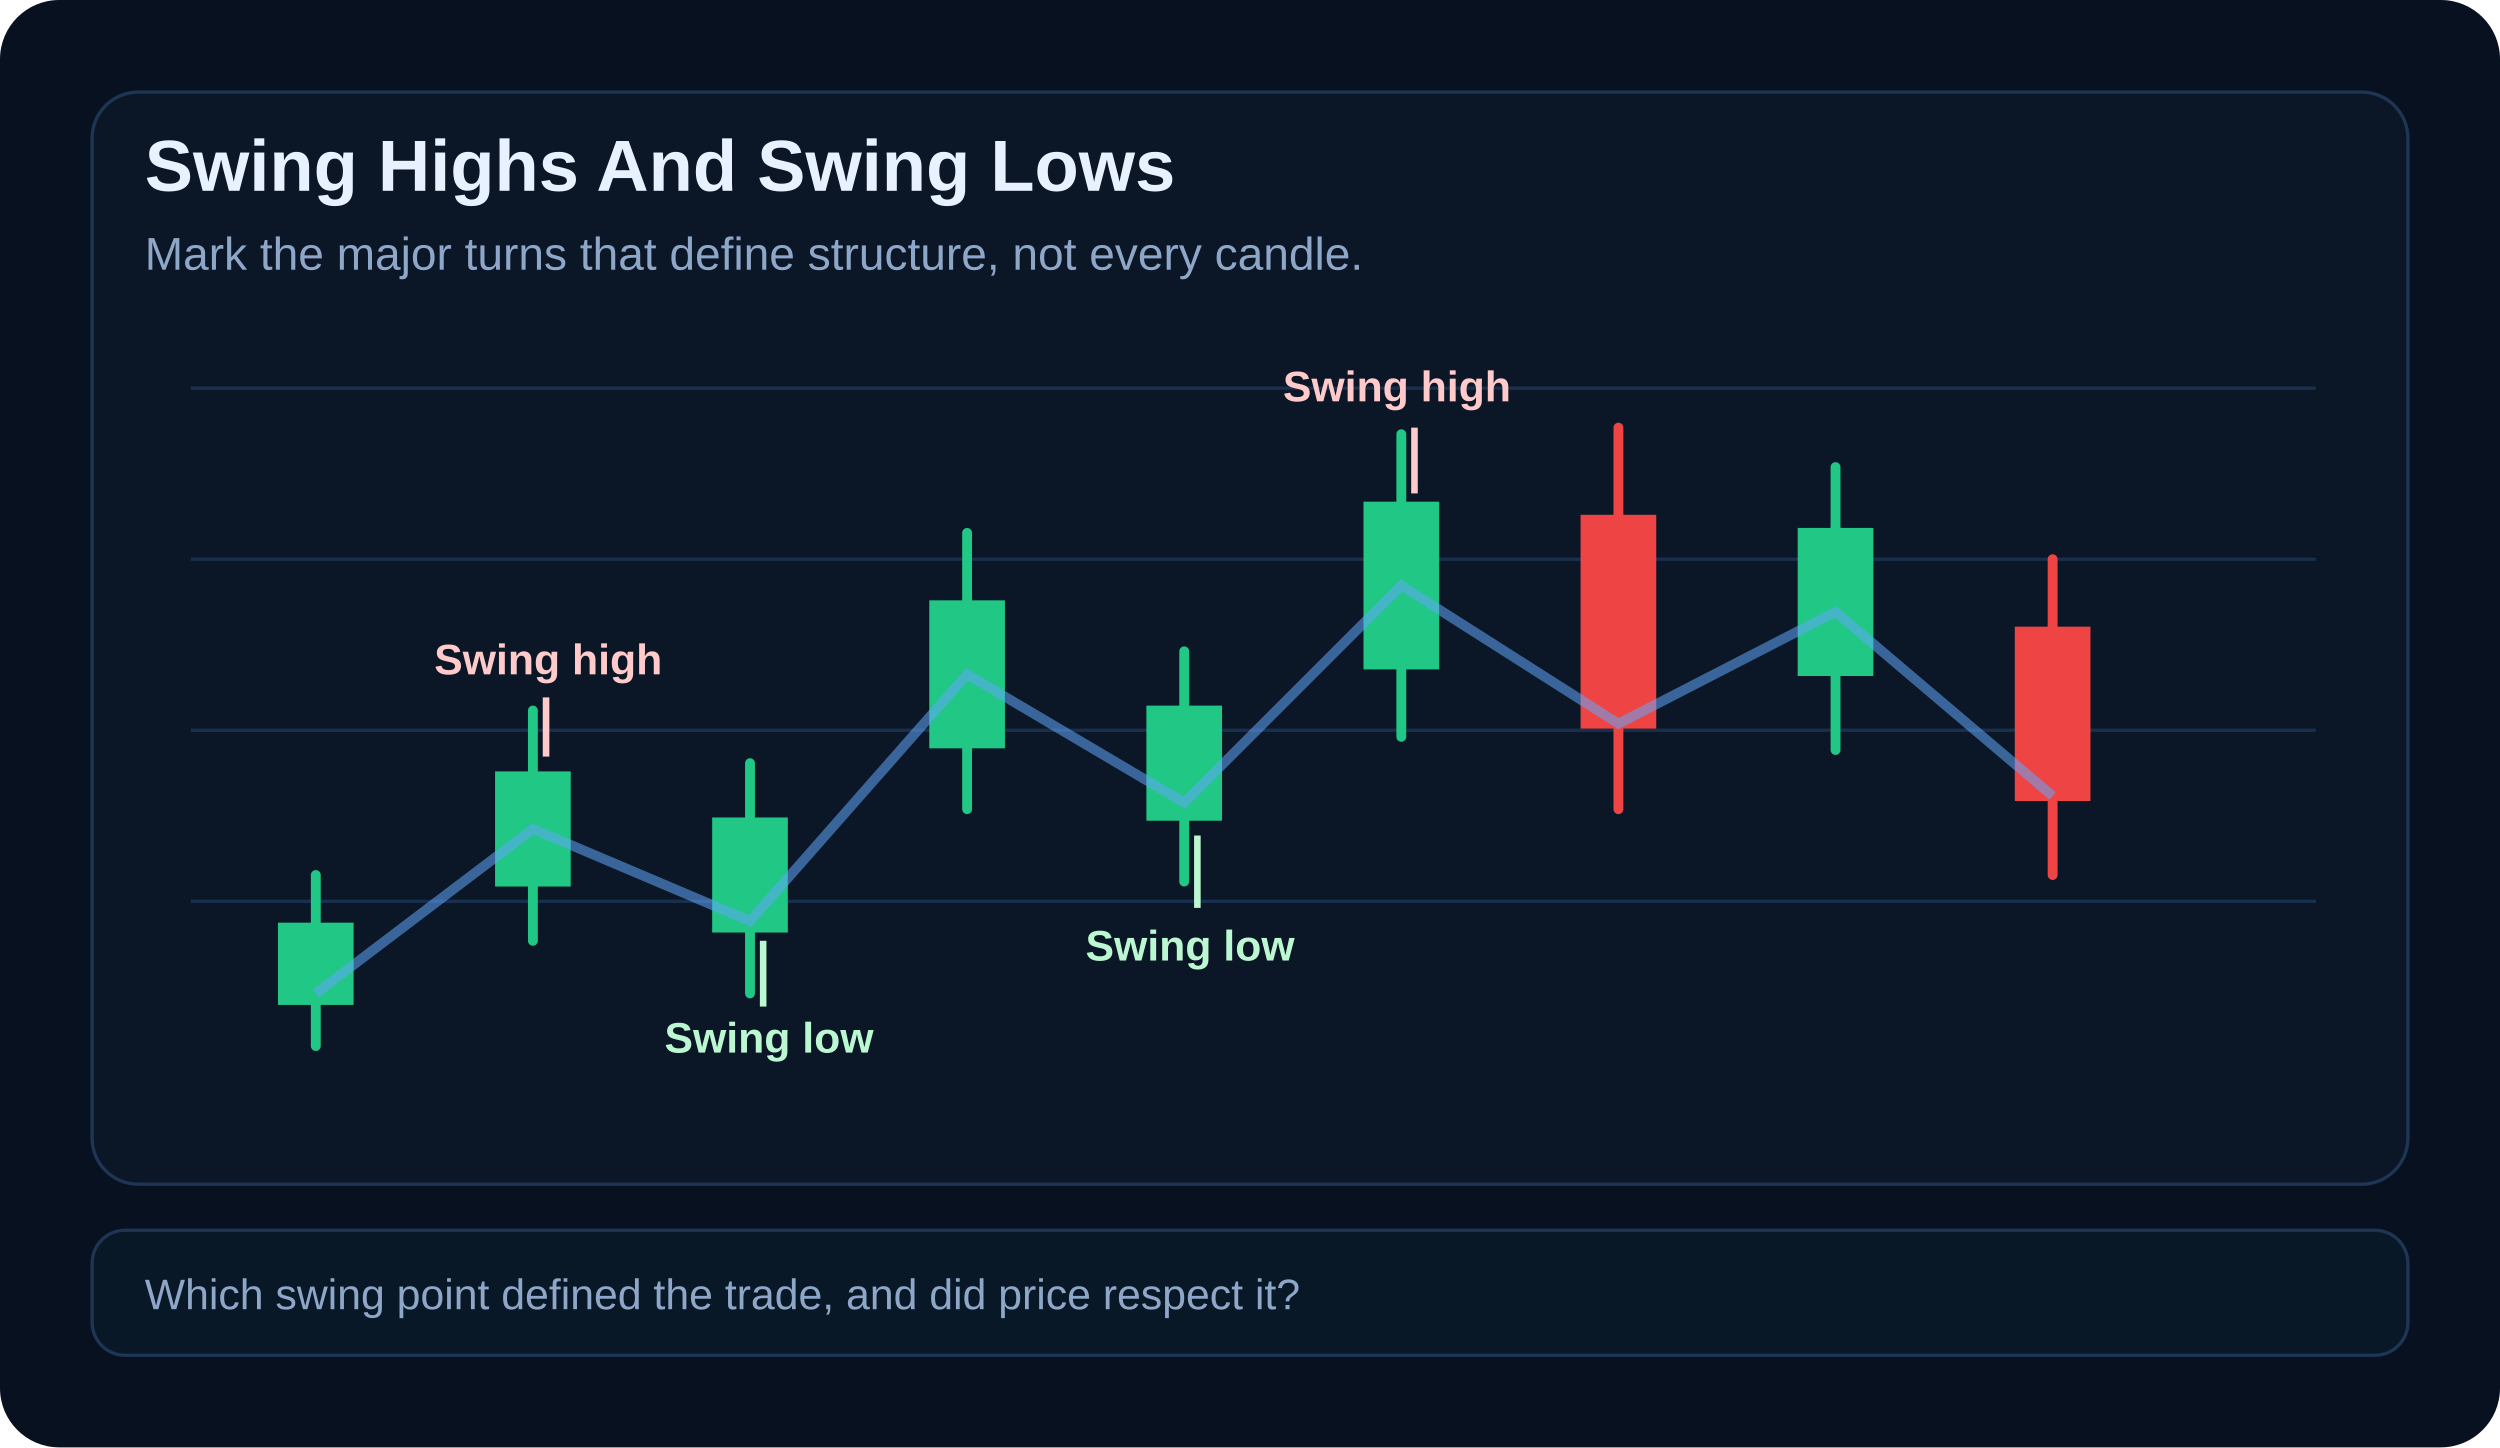
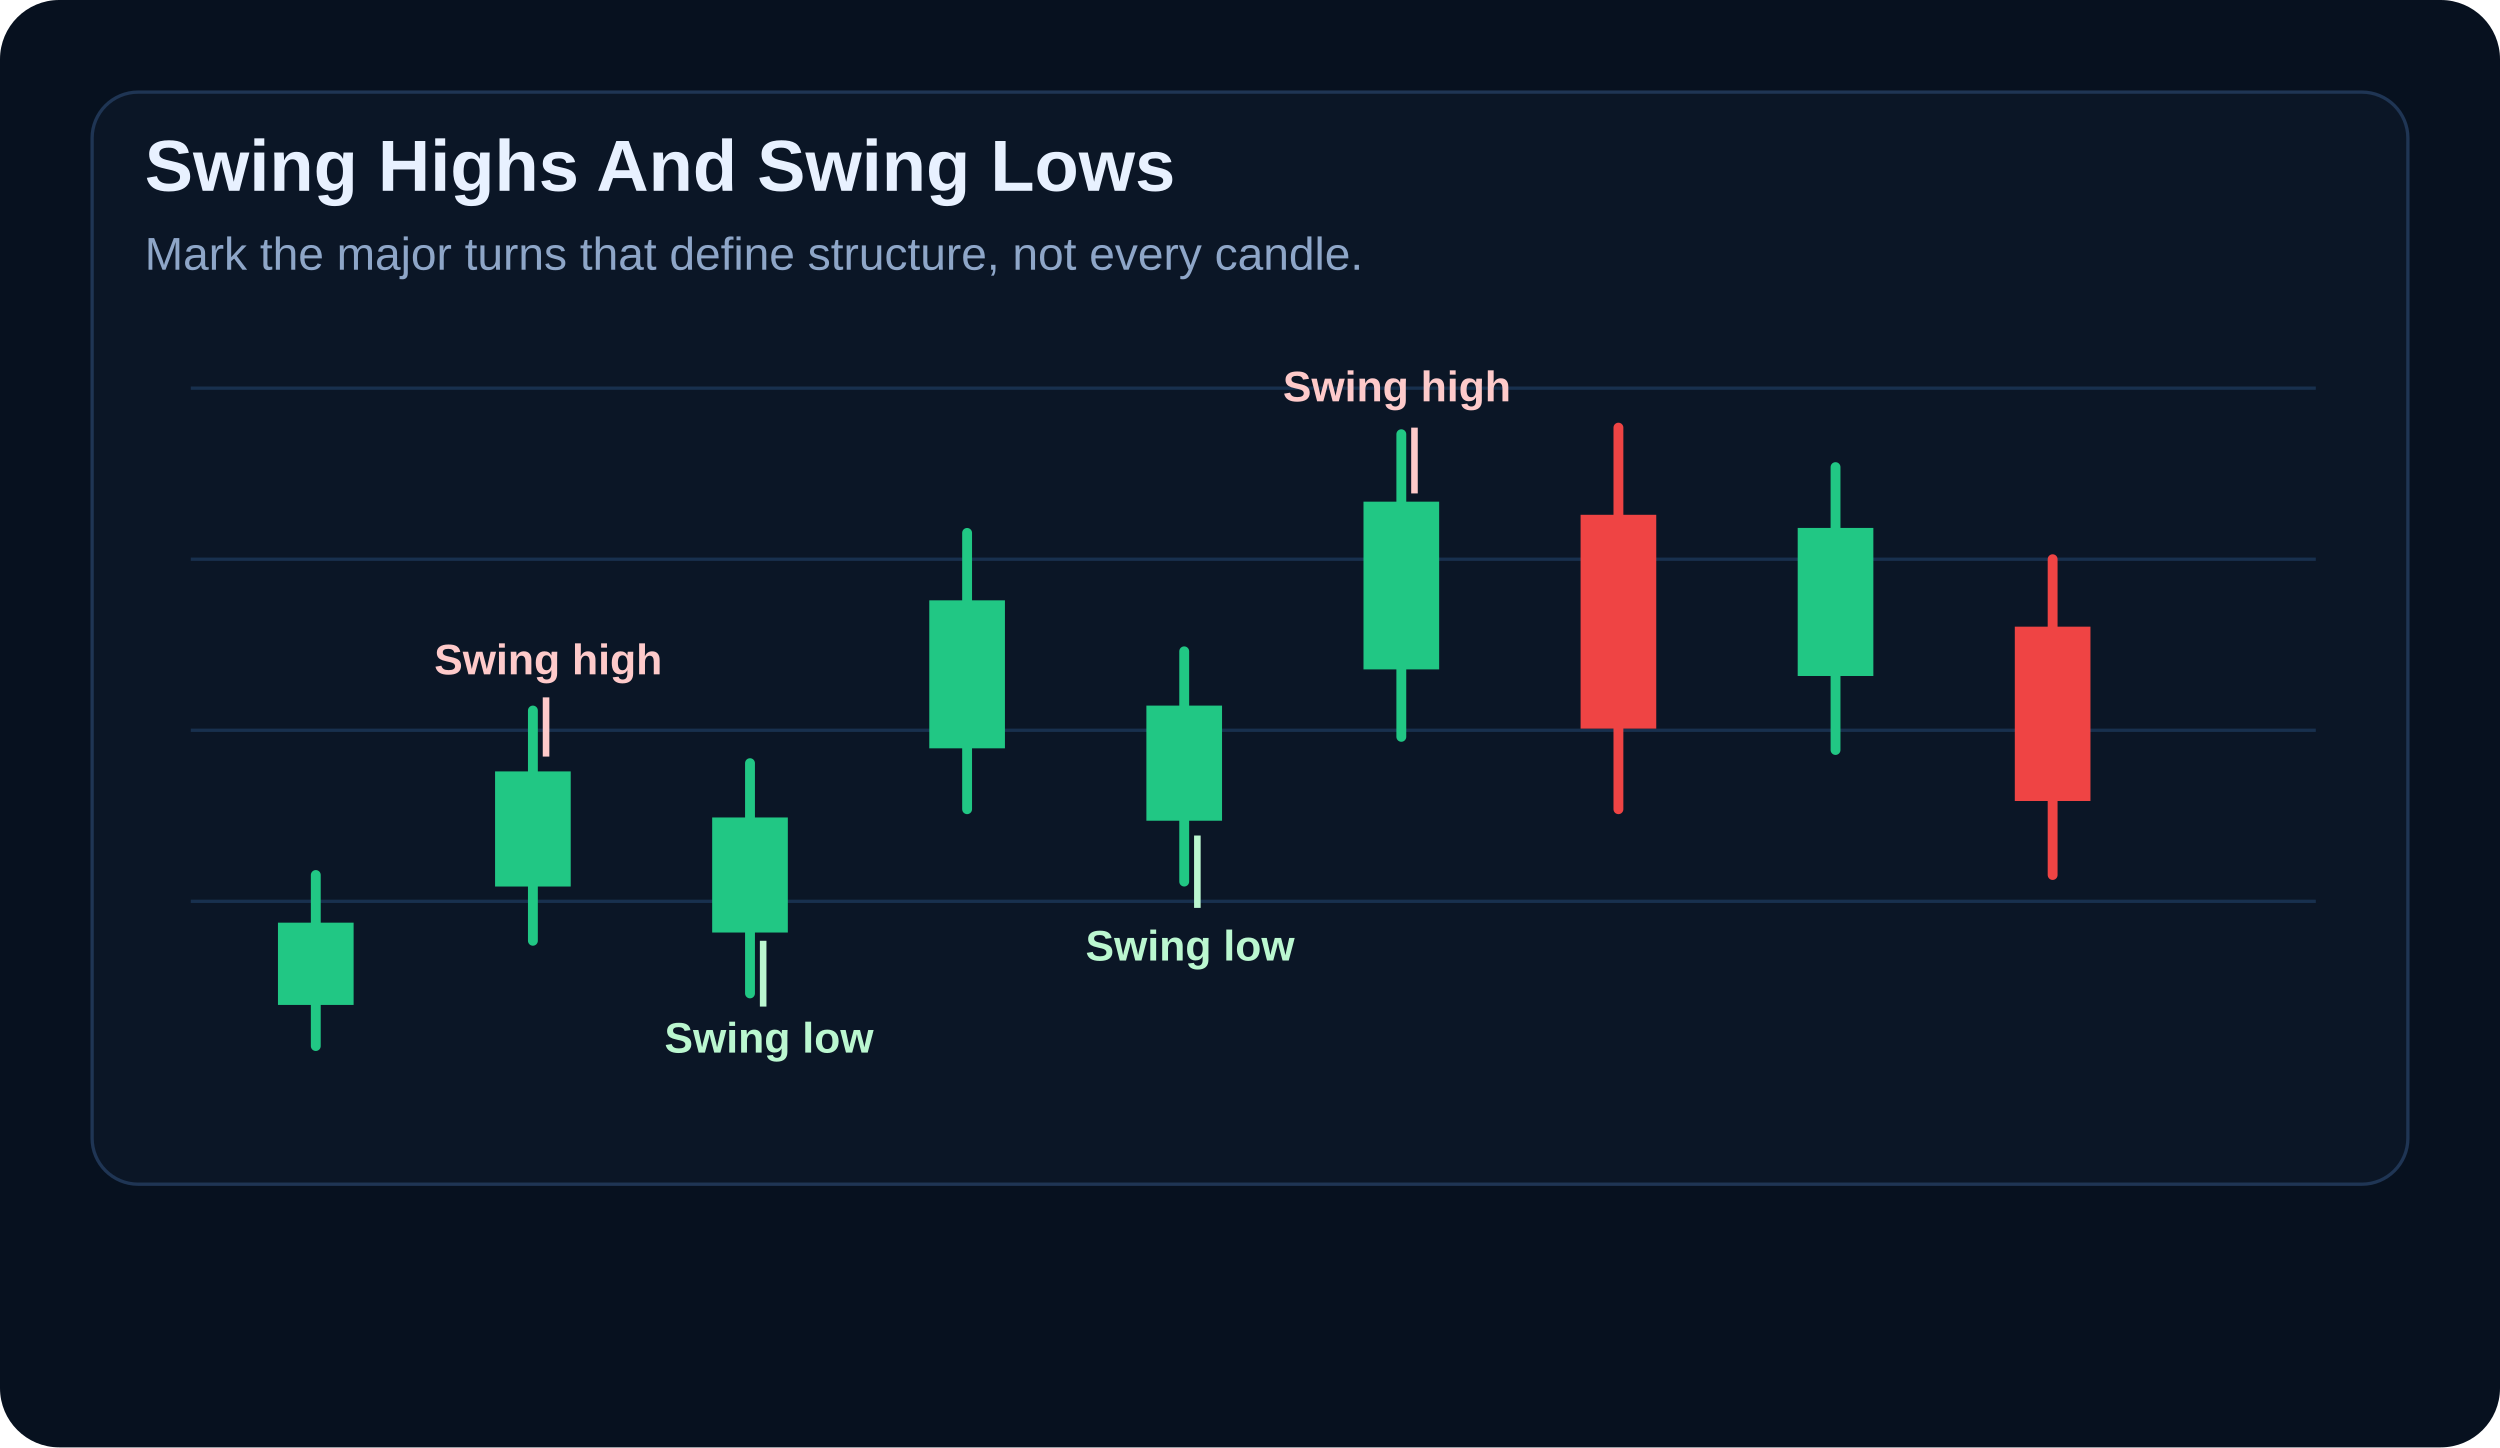
<svg xmlns="http://www.w3.org/2000/svg" viewBox="0 0 760 440" role="img" aria-labelledby="title desc">
  <rect width="760" height="440" rx="18" fill="#07111f" />
  <rect x="28" y="28" width="704" height="332" rx="14" fill="#0b1626" stroke="#1f3554" />
  <text x="44" y="58" fill="#e8f1ff" font-family="Arial, sans-serif" font-size="22" font-weight="700">Swing Highs And Swing Lows</text>
  <text x="44" y="82" fill="#8ea6c8" font-family="Arial, sans-serif" font-size="14">Mark the major turns that define structure, not every candle.</text>
  <g stroke="#18304e" stroke-width="1">
    <line x1="58" y1="118" x2="704" y2="118" />
    <line x1="58" y1="170" x2="704" y2="170" />
    <line x1="58" y1="222" x2="704" y2="222" />
    <line x1="58" y1="274" x2="704" y2="274" />
  </g>
  <g stroke-linecap="round" stroke-width="3">
    <g stroke="#21c784" fill="#21c784">
      <line x1="96" y1="266" x2="96" y2="318" />
      <rect x="86" y="282" width="20" height="22" />
      <line x1="162" y1="216" x2="162" y2="286" />
      <rect x="152" y="236" width="20" height="32" />
      <line x1="228" y1="232" x2="228" y2="302" />
      <rect x="218" y="250" width="20" height="32" />
      <line x1="294" y1="162" x2="294" y2="246" />
      <rect x="284" y="184" width="20" height="42" />
      <line x1="360" y1="198" x2="360" y2="268" />
      <rect x="350" y="216" width="20" height="32" />
      <line x1="426" y1="132" x2="426" y2="224" />
      <rect x="416" y="154" width="20" height="48" />
      <line x1="558" y1="142" x2="558" y2="228" />
      <rect x="548" y="162" width="20" height="42" />
    </g>
    <g stroke="#ef4444" fill="#ef4444">
      <line x1="492" y1="130" x2="492" y2="246" />
      <rect x="482" y="158" width="20" height="62" />
      <line x1="624" y1="170" x2="624" y2="266" />
      <rect x="614" y="192" width="20" height="50" />
    </g>
  </g>
-   <path d="M96 302 L162 252 L228 280 L294 205 L360 244 L426 178 L492 220 L558 186 L624 242" fill="none" stroke="#60a5fa" stroke-width="3" opacity=".55" />
  <g font-family="Arial, sans-serif" font-size="13" font-weight="700">
    <text x="132" y="205" fill="#fecaca">Swing high</text>
    <path d="M166 212 L166 230" stroke="#fecaca" stroke-width="2" />
    <text x="202" y="320" fill="#bbf7d0">Swing low</text>
    <path d="M232 306 L232 286" stroke="#bbf7d0" stroke-width="2" />
    <text x="390" y="122" fill="#fecaca">Swing high</text>
    <path d="M430 130 L430 150" stroke="#fecaca" stroke-width="2" />
    <text x="330" y="292" fill="#bbf7d0">Swing low</text>
    <path d="M364 276 L364 254" stroke="#bbf7d0" stroke-width="2" />
  </g>
-   <rect x="28" y="374" width="704" height="38" rx="10" fill="#091827" stroke="#1f3554" />
-   <text x="44" y="398" fill="#8ea6c8" font-family="Arial, sans-serif" font-size="13">Which swing point defined the trade, and did price respect it?</text>
</svg>
